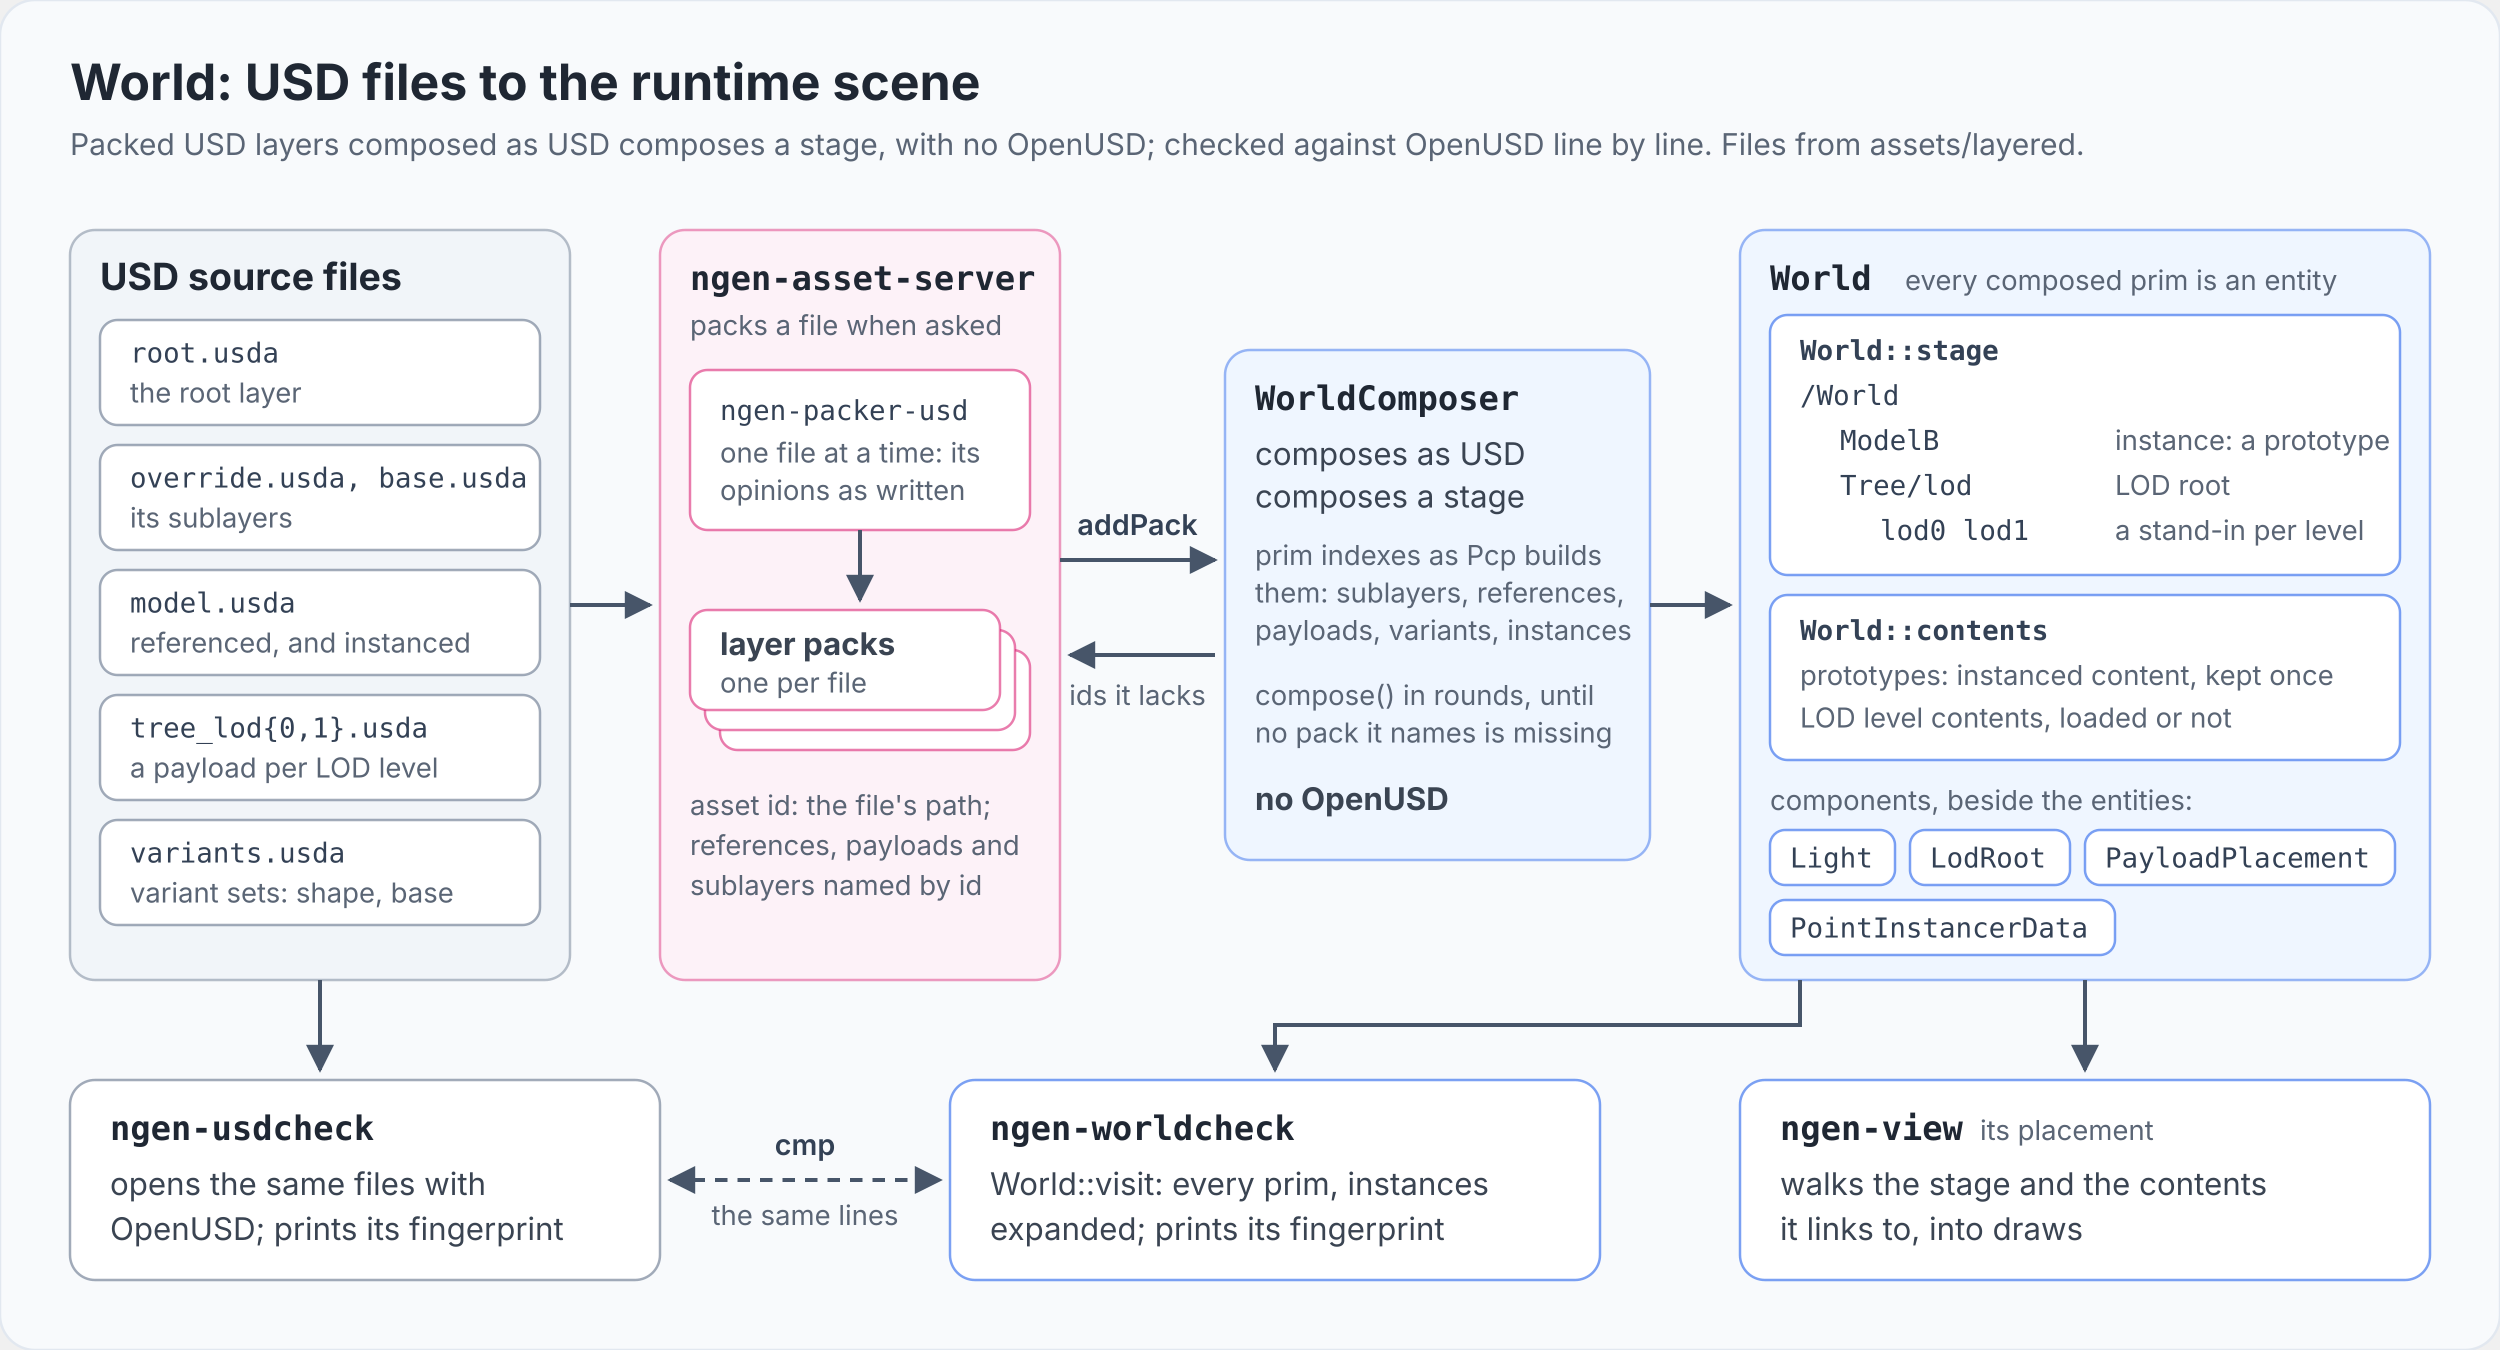
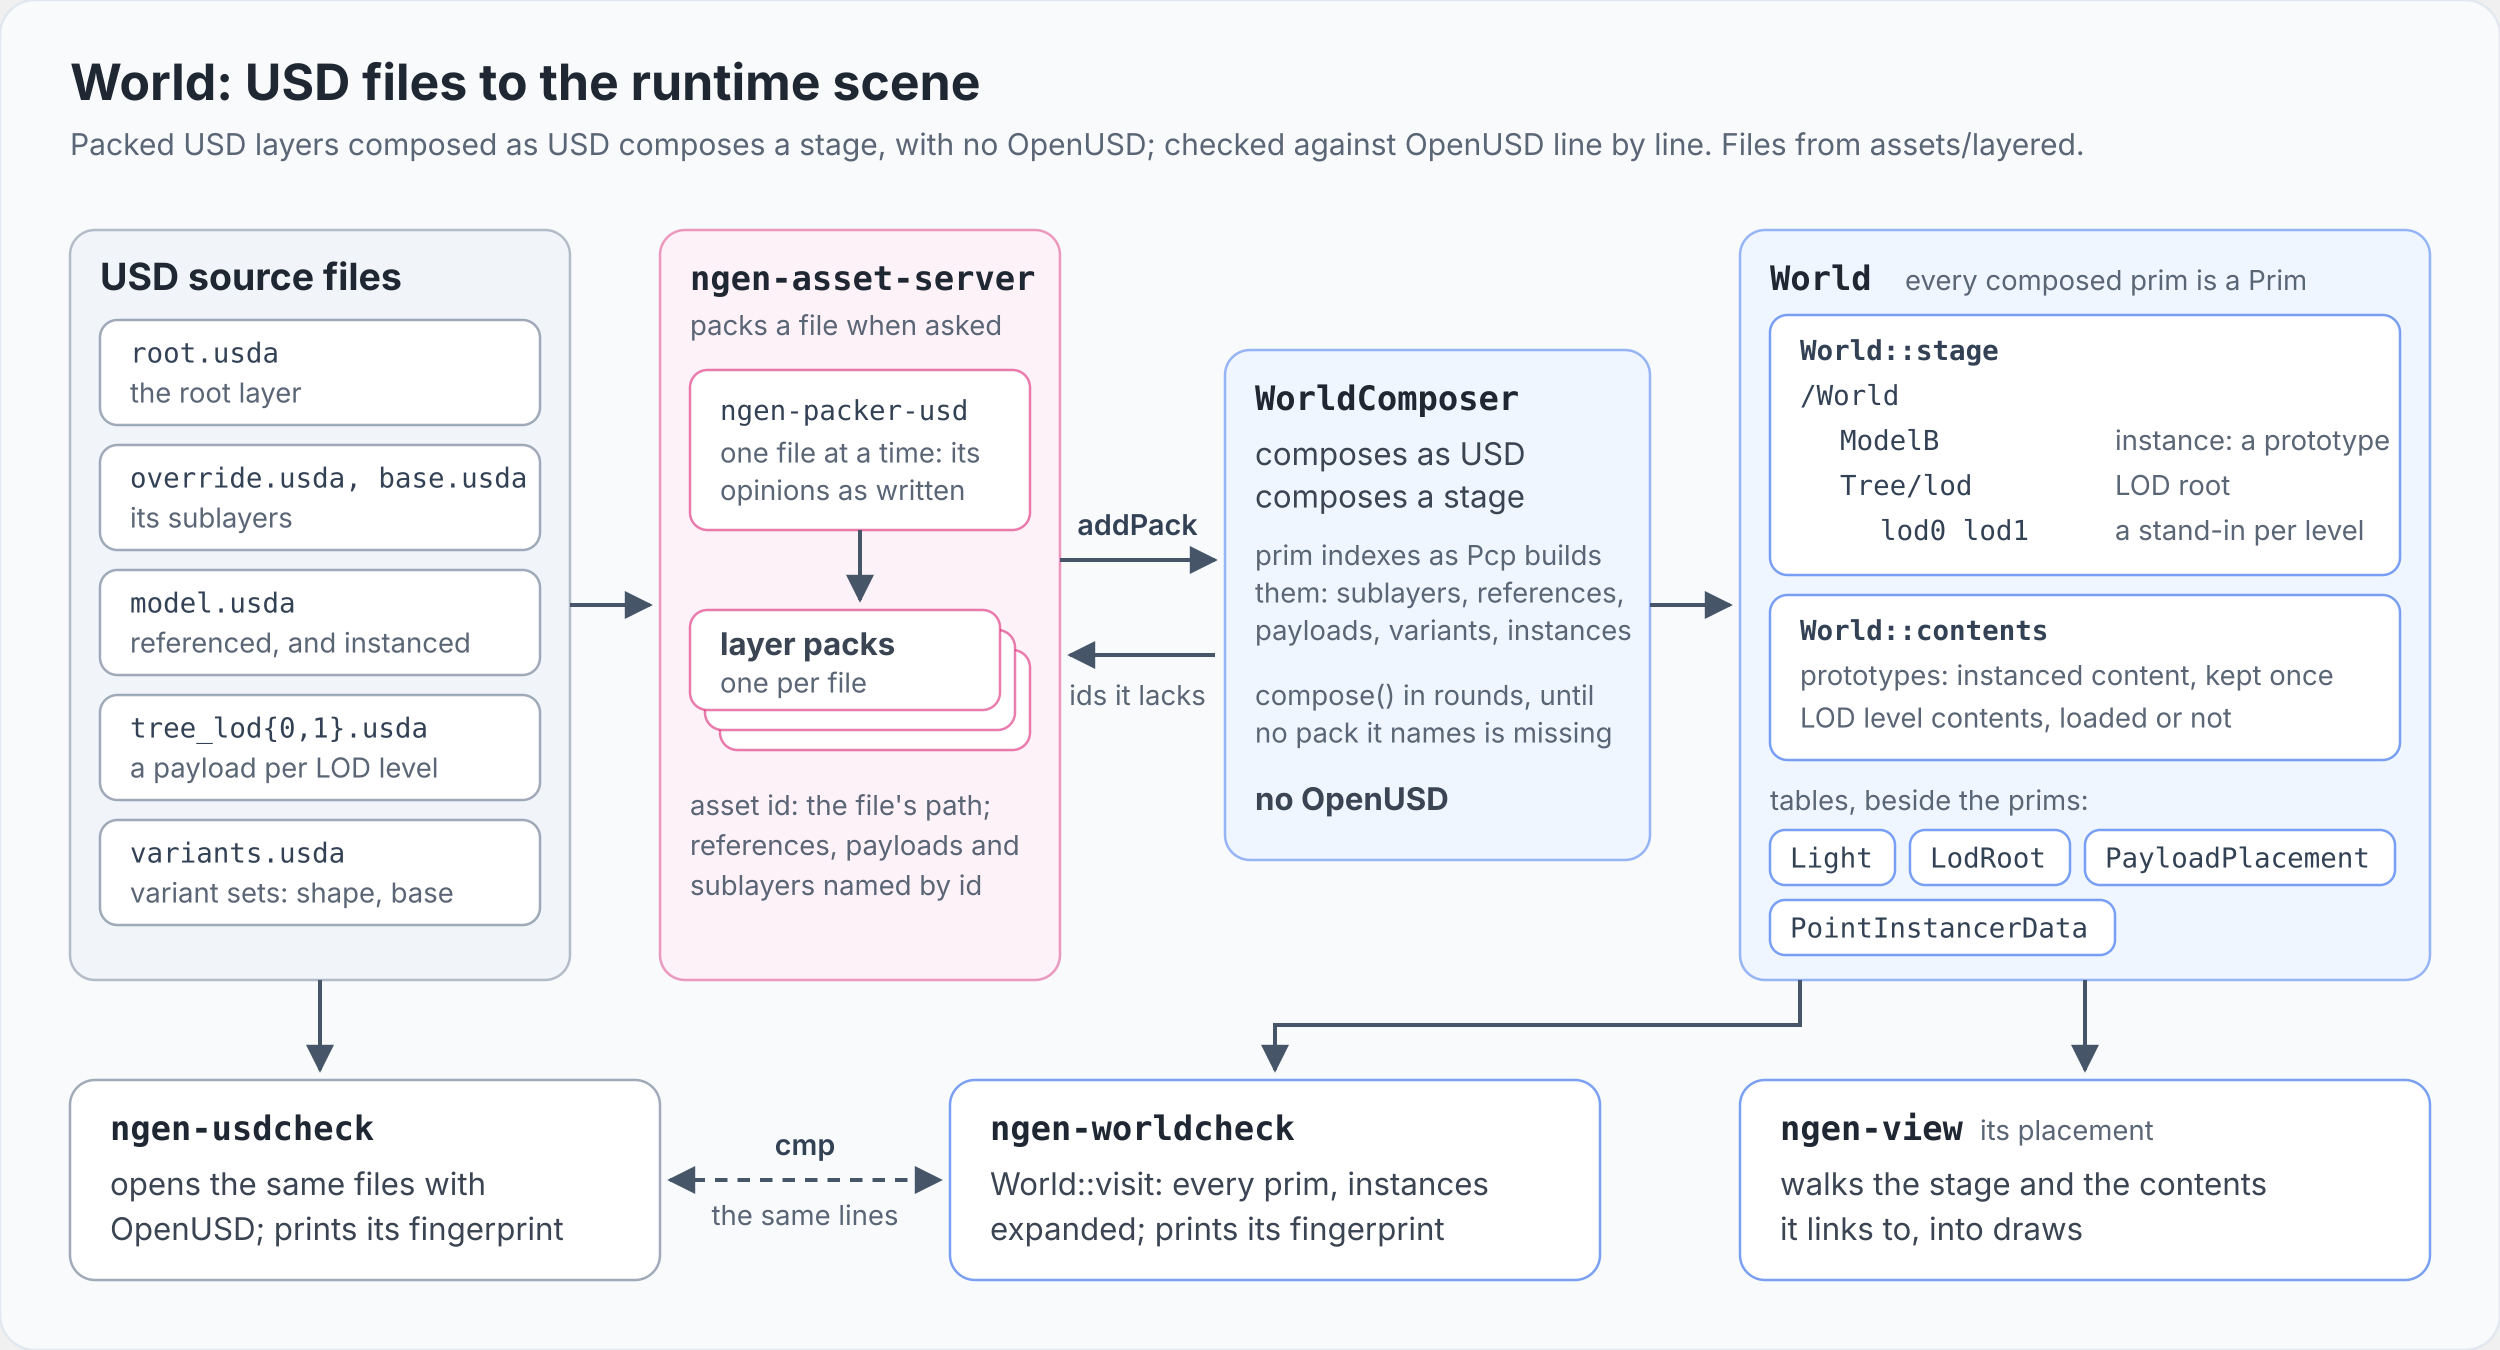
<svg xmlns="http://www.w3.org/2000/svg" width="1000" height="540" viewBox="0 0 1000 540" font-family="Inter, Segoe UI, Helvetica, Arial, sans-serif">
  <style>
    .title { font-size: 20px; font-weight: 700; fill: #1f2733; }
    .h { font-size: 15px; font-weight: 700; fill: #1f2733; }
    .lib { font-size: 13.5px; font-weight: 700; fill: #1f2733; font-family: JetBrains Mono, Consolas, Menlo, monospace; }
    .m { font-size: 11px; fill: #334155; font-family: JetBrains Mono, Consolas, Menlo, monospace; }
    .s { font-size: 11px; fill: #5a6575; }
    .t { font-size: 12.5px; fill: #3a4452; }
    .edge { font-size: 11.5px; fill: #334155; font-weight: 600; }
  </style>
  <defs>
    <marker id="arrow" viewBox="0 0 10 10" refX="9" refY="5" markerWidth="7" markerHeight="7" orient="auto-start-reverse">
      <path d="M0,0 L10,5 L0,10 z" fill="#475569" />
    </marker>
  </defs>
  <rect x="0" y="0" width="1000" height="540" rx="14" fill="#f8fafc" stroke="#e2e8f0" />
  <text x="28" y="40" class="title">World: USD files to the runtime scene</text>
  <text x="28" y="62" class="s" style="font-size:12px">Packed USD layers composed as USD composes a stage, with no OpenUSD; checked against OpenUSD line by line. Files from assets/layered.</text>
  <rect x="28" y="92" width="200" height="300" rx="10" fill="#f1f5f9" stroke="#64748b" stroke-opacity="0.45" />
  <text x="40" y="116" class="h">USD source files</text>
  <rect x="40" y="128" width="176" height="42" rx="7" fill="#ffffff" stroke="#64748b" stroke-opacity="0.6" />
  <text x="52" y="145" class="m">root.usda</text>
  <text x="52" y="161" class="s">the root layer</text>
  <rect x="40" y="178" width="176" height="42" rx="7" fill="#ffffff" stroke="#64748b" stroke-opacity="0.6" />
  <text x="52" y="195" class="m">override.usda, base.usda</text>
  <text x="52" y="211" class="s">its sublayers</text>
  <rect x="40" y="228" width="176" height="42" rx="7" fill="#ffffff" stroke="#64748b" stroke-opacity="0.6" />
  <text x="52" y="245" class="m">model.usda</text>
  <text x="52" y="261" class="s">referenced, and instanced</text>
  <rect x="40" y="278" width="176" height="42" rx="7" fill="#ffffff" stroke="#64748b" stroke-opacity="0.6" />
  <text x="52" y="295" class="m">tree_lod{0,1}.usda</text>
  <text x="52" y="311" class="s">a payload per LOD level</text>
  <rect x="40" y="328" width="176" height="42" rx="7" fill="#ffffff" stroke="#64748b" stroke-opacity="0.6" />
  <text x="52" y="345" class="m">variants.usda</text>
  <text x="52" y="361" class="s">variant sets: shape, base</text>
  <line x1="228" y1="242" x2="260" y2="242" stroke="#475569" stroke-width="1.6" marker-end="url(#arrow)" />
  <rect x="264" y="92" width="160" height="300" rx="10" fill="#fdf2f8" stroke="#db2777" stroke-opacity="0.45" />
  <text x="276" y="116" class="lib">ngen-asset-server</text>
  <text x="276" y="134" class="s">packs a file when asked</text>
  <rect x="276" y="148" width="136" height="64" rx="7" fill="#ffffff" stroke="#db2777" stroke-opacity="0.6" />
  <text x="288" y="168" class="m">ngen-packer-usd</text>
  <text x="288" y="185" class="s">one file at a time: its</text>
  <text x="288" y="200" class="s">opinions as written</text>
  <line x1="344" y1="212" x2="344" y2="240" stroke="#475569" stroke-width="1.6" marker-end="url(#arrow)" />
  <rect x="288" y="260" width="124" height="40" rx="7" fill="#ffffff" stroke="#db2777" stroke-opacity="0.6" />
  <rect x="282" y="252" width="124" height="40" rx="7" fill="#ffffff" stroke="#db2777" stroke-opacity="0.6" />
  <rect x="276" y="244" width="124" height="40" rx="7" fill="#ffffff" stroke="#db2777" stroke-opacity="0.6" />
  <text x="288" y="262" class="t" font-weight="700">layer packs</text>
  <text x="288" y="277" class="s">one per file</text>
  <text x="276" y="326" class="s">asset id: the file's path;</text>
  <text x="276" y="342" class="s">references, payloads and</text>
  <text x="276" y="358" class="s">sublayers named by id</text>
  <line x1="424" y1="224" x2="486" y2="224" stroke="#475569" stroke-width="1.6" marker-end="url(#arrow)" />
  <text x="455" y="214" class="edge" text-anchor="middle">addPack</text>
  <line x1="486" y1="262" x2="428" y2="262" stroke="#475569" stroke-width="1.6" marker-end="url(#arrow)" />
  <text x="455" y="282" class="s" text-anchor="middle">ids it lacks</text>
  <rect x="490" y="140" width="170" height="204" rx="10" fill="#eff6ff" stroke="#2563eb" stroke-opacity="0.45" />
  <text x="502" y="164" class="lib">WorldComposer</text>
  <text x="502" y="186" class="t">composes as USD</text>
  <text x="502" y="203" class="t">composes a stage</text>
  <text x="502" y="226" class="s">prim indexes as Pcp builds</text>
  <text x="502" y="241" class="s">them: sublayers, references,</text>
  <text x="502" y="256" class="s">payloads, variants, instances</text>
  <text x="502" y="282" class="s">compose() in rounds, until</text>
  <text x="502" y="297" class="s">no pack it names is missing</text>
  <text x="502" y="324" class="t" font-weight="700">no OpenUSD</text>
  <line x1="660" y1="242" x2="692" y2="242" stroke="#475569" stroke-width="1.6" marker-end="url(#arrow)" />
  <rect x="696" y="92" width="276" height="300" rx="10" fill="#eff6ff" stroke="#2563eb" stroke-opacity="0.45" />
  <text x="708" y="116" class="lib">World</text>
-   <text x="762" y="116" class="s">every composed prim is an entity</text>
+   <text x="762" y="116" class="s">every composed prim is a Prim</text>
  <rect x="708" y="126" width="252" height="104" rx="7" fill="#ffffff" stroke="#2563eb" stroke-opacity="0.6" />
  <text x="720" y="144" class="m" font-weight="700">World::stage</text>
  <text x="720" y="162" class="m">/World</text>
  <text x="736" y="180" class="m">ModelB</text>
  <text x="846" y="180" class="s">instance: a prototype</text>
  <text x="736" y="198" class="m">Tree/lod</text>
  <text x="846" y="198" class="s">LOD root</text>
  <text x="752" y="216" class="m">lod0 lod1</text>
  <text x="846" y="216" class="s">a stand-in per level</text>
  <rect x="708" y="238" width="252" height="66" rx="7" fill="#ffffff" stroke="#2563eb" stroke-opacity="0.6" />
  <text x="720" y="256" class="m" font-weight="700">World::contents</text>
  <text x="720" y="274" class="s">prototypes: instanced content, kept once</text>
  <text x="720" y="291" class="s">LOD level contents, loaded or not</text>
-   <text x="708" y="324" class="s">components, beside the entities:</text>
+   <text x="708" y="324" class="s">tables, beside the prims:</text>
  <rect x="708" y="332" width="50" height="22" rx="6" fill="#ffffff" stroke="#2563eb" stroke-opacity="0.6" />
  <text x="716" y="347" class="m">Light</text>
  <rect x="764" y="332" width="64" height="22" rx="6" fill="#ffffff" stroke="#2563eb" stroke-opacity="0.6" />
  <text x="772" y="347" class="m">LodRoot</text>
  <rect x="834" y="332" width="124" height="22" rx="6" fill="#ffffff" stroke="#2563eb" stroke-opacity="0.6" />
  <text x="842" y="347" class="m">PayloadPlacement</text>
  <rect x="708" y="360" width="138" height="22" rx="6" fill="#ffffff" stroke="#2563eb" stroke-opacity="0.6" />
  <text x="716" y="375" class="m">PointInstancerData</text>
  <line x1="834" y1="392" x2="834" y2="428" stroke="#475569" stroke-width="1.6" marker-end="url(#arrow)" />
  <path d="M720,392 L720,410 L510,410 L510,428" fill="none" stroke="#475569" stroke-width="1.6" marker-end="url(#arrow)" />
  <line x1="128" y1="392" x2="128" y2="428" stroke="#475569" stroke-width="1.6" marker-end="url(#arrow)" />
  <rect x="696" y="432" width="276" height="80" rx="10" fill="#ffffff" stroke="#2563eb" stroke-opacity="0.6" />
  <text x="712" y="456" class="lib">ngen-view</text>
  <text x="792" y="456" class="s">its placement</text>
  <text x="712" y="478" class="t">walks the stage and the contents</text>
  <text x="712" y="496" class="t">it links to, into draws</text>
  <rect x="380" y="432" width="260" height="80" rx="10" fill="#ffffff" stroke="#2563eb" stroke-opacity="0.6" />
  <text x="396" y="456" class="lib">ngen-worldcheck</text>
  <text x="396" y="478" class="t">World::visit: every prim, instances</text>
  <text x="396" y="496" class="t">expanded; prints its fingerprint</text>
  <rect x="28" y="432" width="236" height="80" rx="10" fill="#ffffff" stroke="#64748b" stroke-opacity="0.6" />
  <text x="44" y="456" class="lib">ngen-usdcheck</text>
  <text x="44" y="478" class="t">opens the same files with</text>
  <text x="44" y="496" class="t">OpenUSD; prints its fingerprint</text>
  <line x1="268" y1="472" x2="376" y2="472" stroke="#475569" stroke-width="1.6" stroke-dasharray="5 4" marker-start="url(#arrow)" marker-end="url(#arrow)" />
  <text x="322" y="462" class="edge" text-anchor="middle">cmp</text>
  <text x="322" y="490" class="s" text-anchor="middle">the same lines</text>
</svg>
